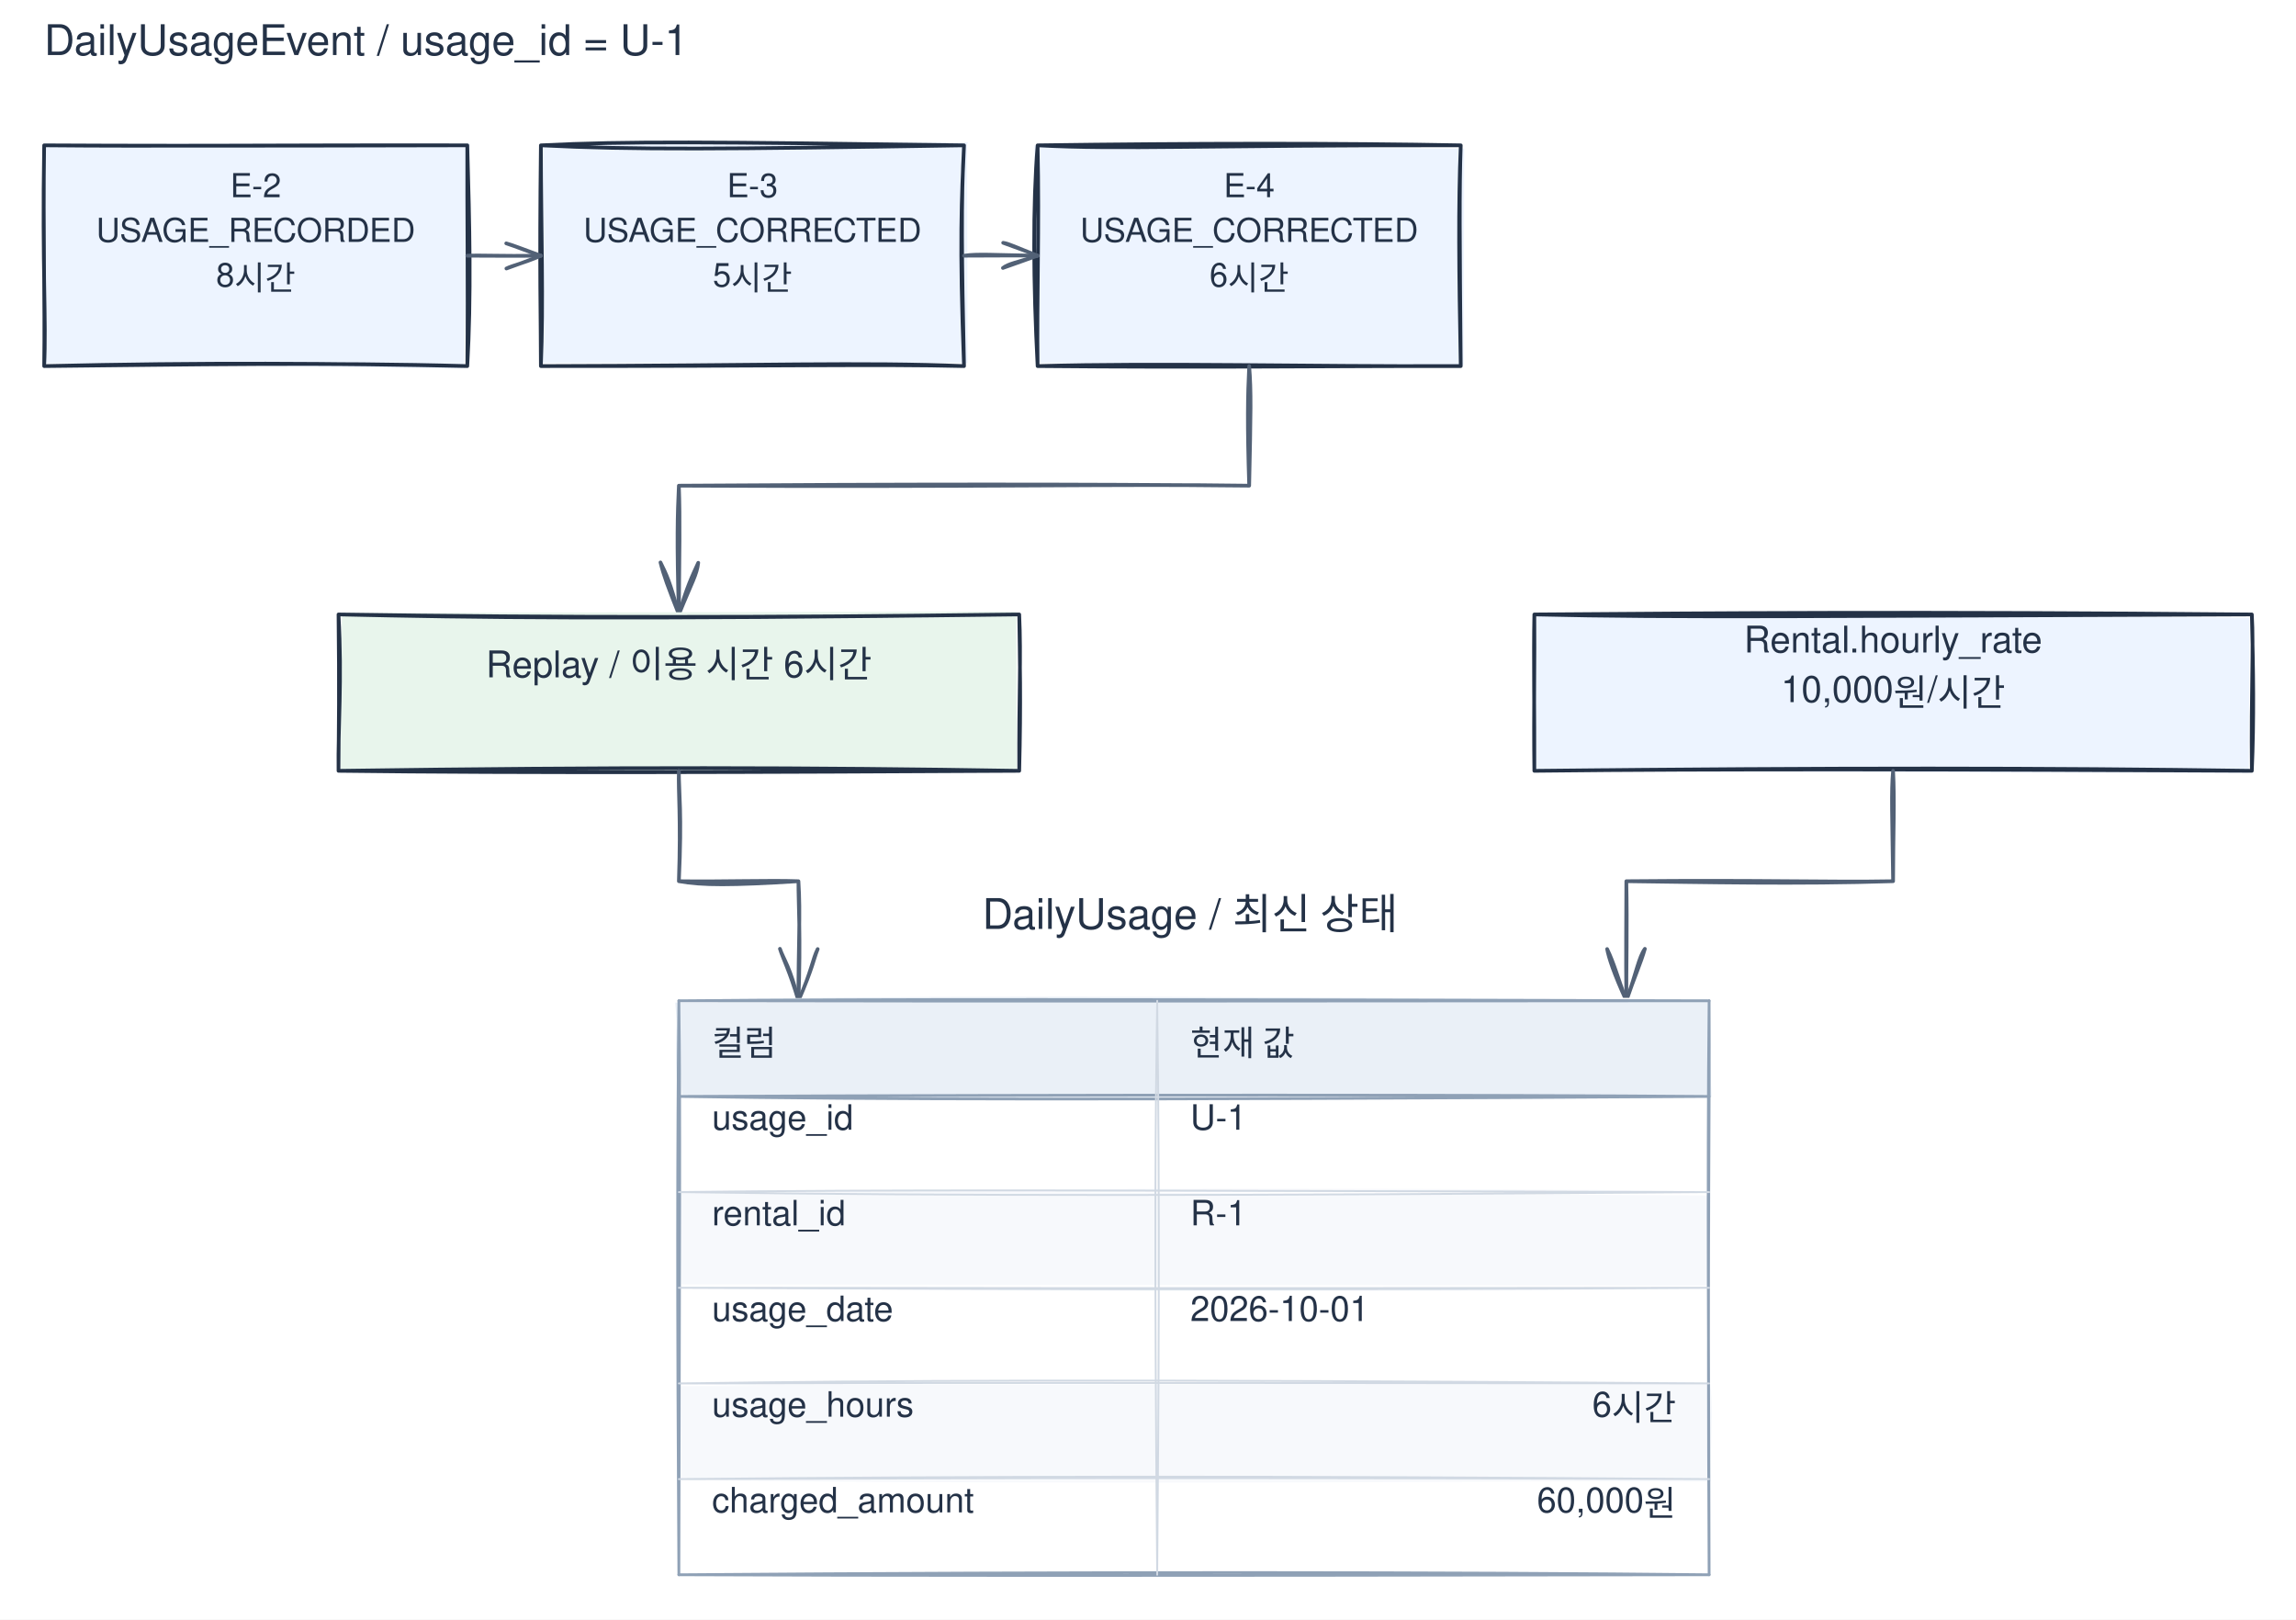
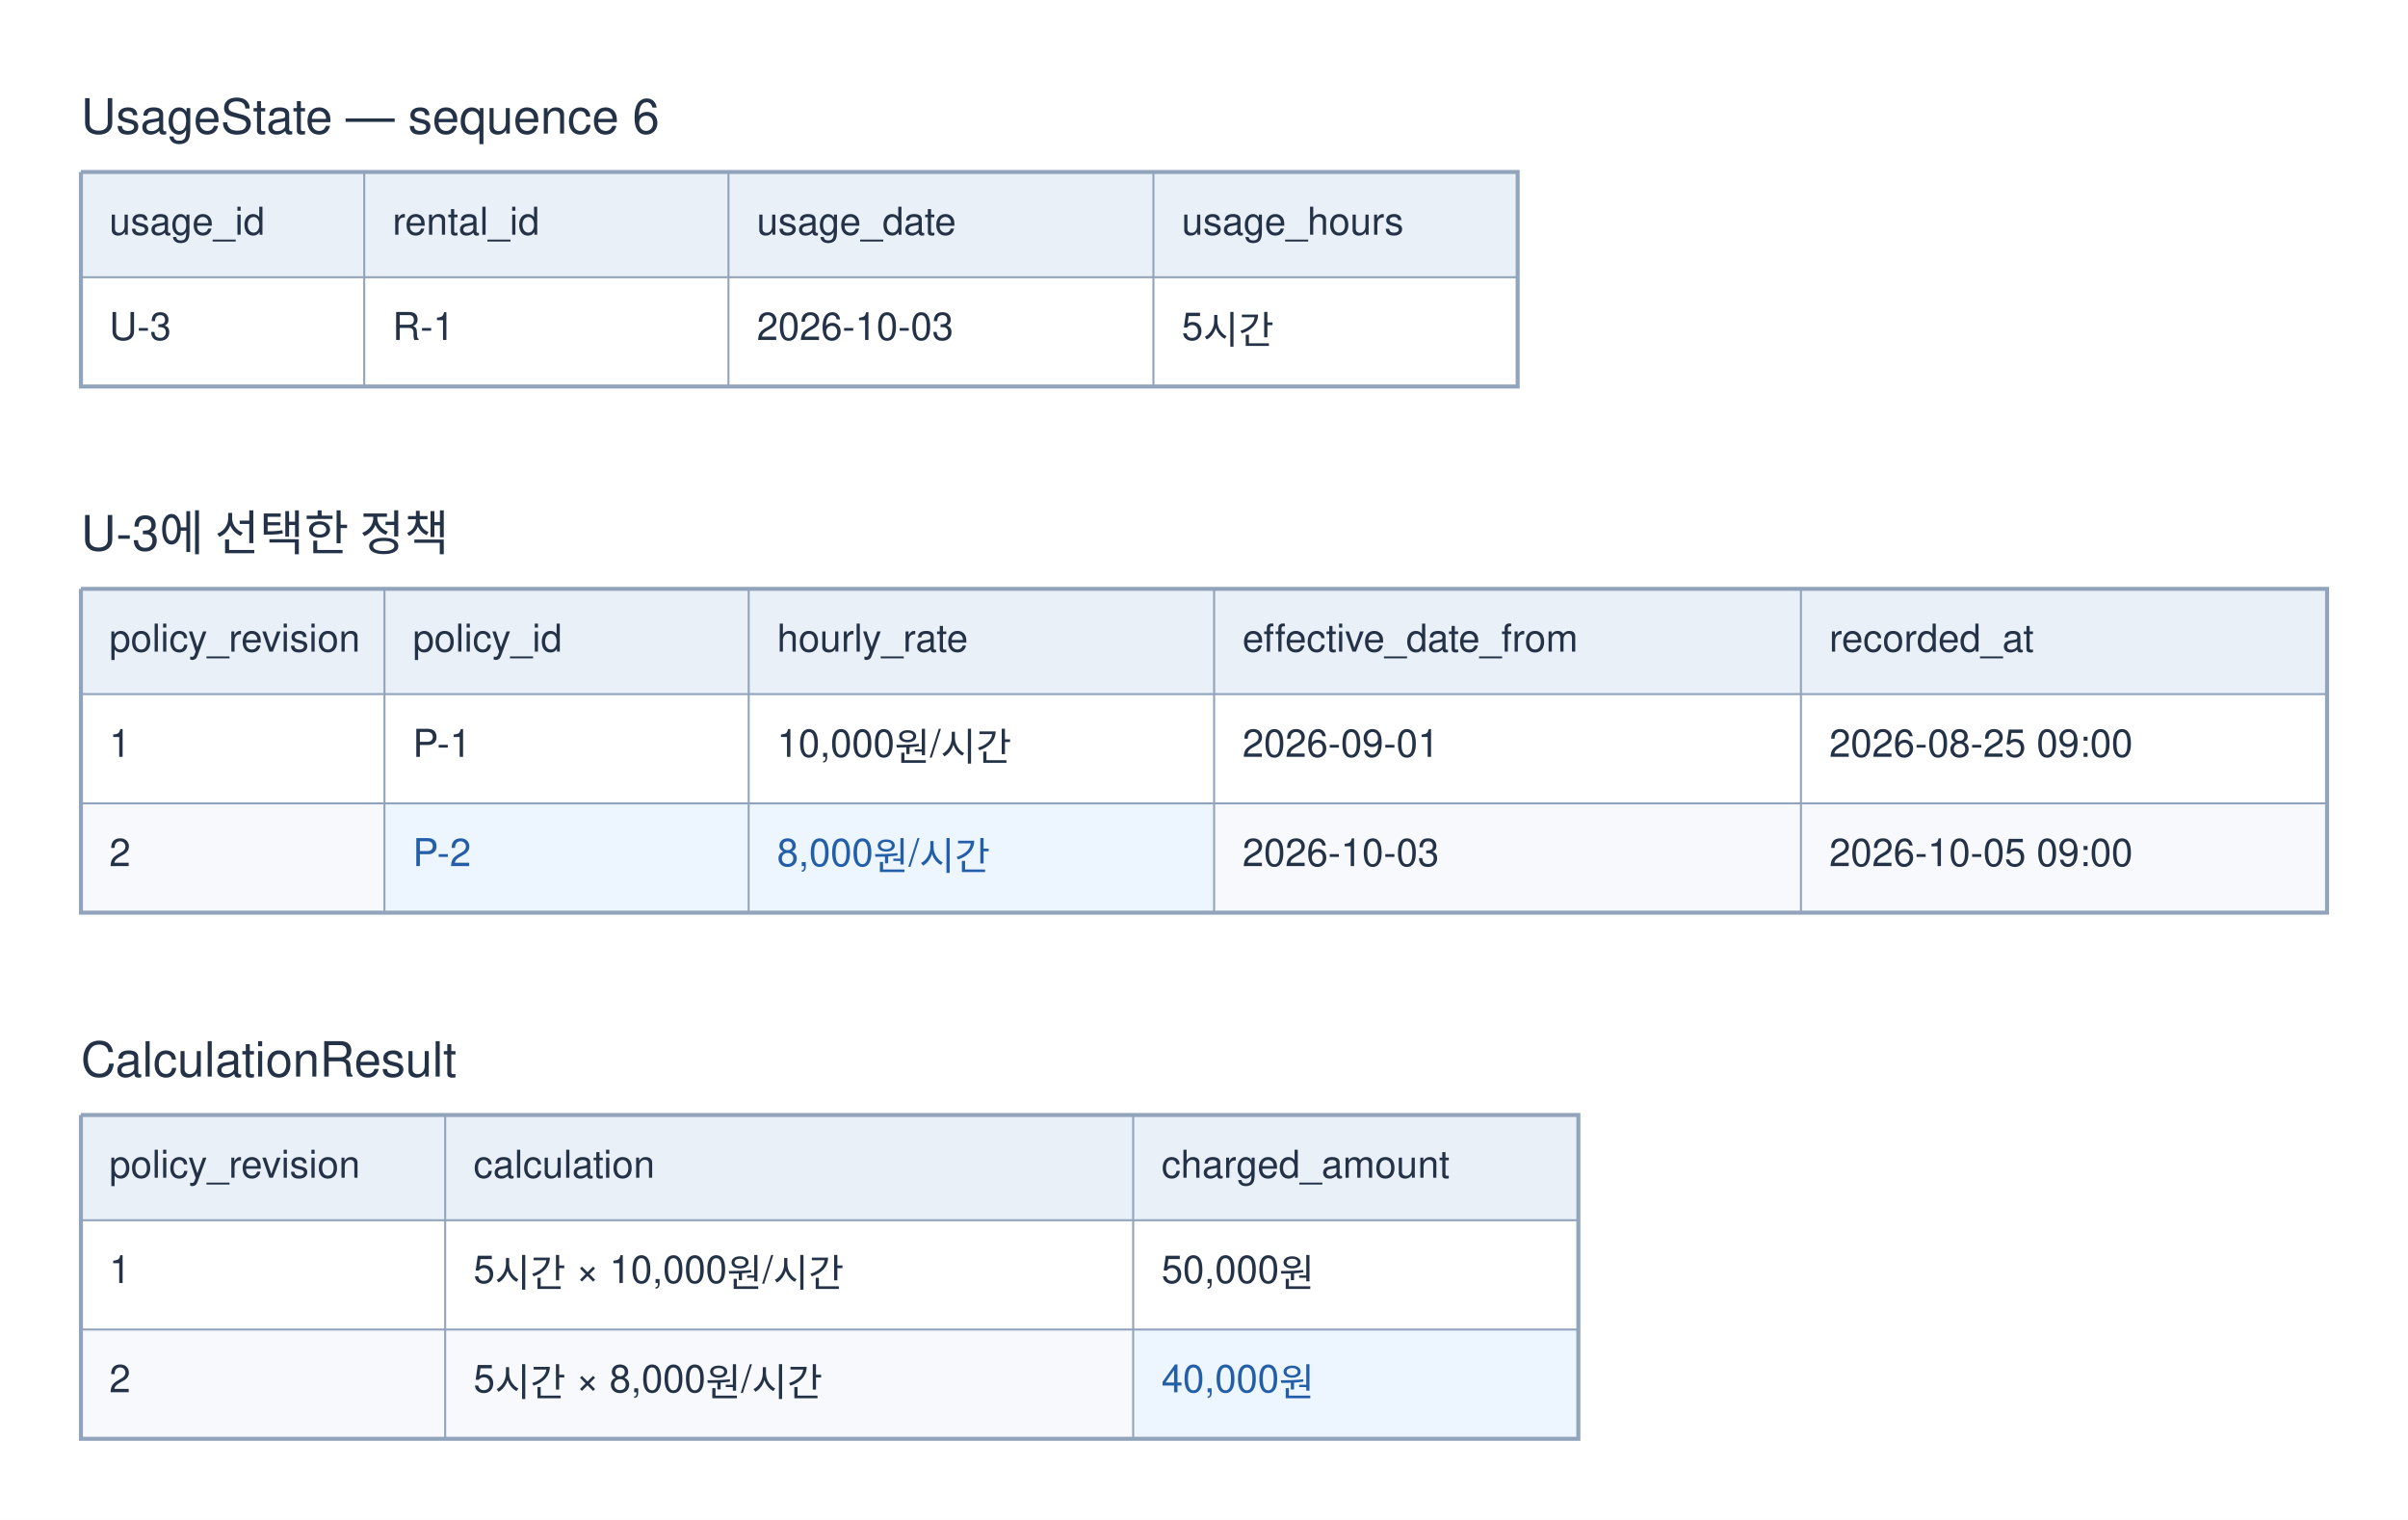
- <svg xmlns="http://www.w3.org/2000/svg" version="1.1" viewBox="0 0 1248 880.39" width="1248" height="880.39">
-   <defs>
-     <style class="style-fonts">
-       @font-face {
-         font-family: "Virgil";
-         src: url("https://unpkg.com/@excalidraw/excalidraw@0.17.6/dist//dist/excalidraw-assets/Virgil.woff2");
-       }
-       @font-face {
-         font-family: "Cascadia";
-         src: url("https://unpkg.com/@excalidraw/excalidraw@0.17.6/dist//dist/excalidraw-assets/Cascadia.woff2");
-       }
-       @font-face {
-         font-family: "Assistant";
-         src: url("https://unpkg.com/@excalidraw/excalidraw@0.17.6/dist//dist/excalidraw-assets/Assistant-Regular.woff2");
-       }
-     </style>
-   </defs>
-   <rect x="0" y="0" width="1248" height="880.39" fill="#ffffff" />
-   <g transform="translate(24 24) rotate(0 202.4 15.525)">
-     <text x="0" y="0" font-family="Helvetica, Segoe UI Emoji" font-size="23px" fill="#243247" text-anchor="start" style="white-space: pre;" direction="ltr" dominant-baseline="text-before-edge">DailyUsageEvent / usage_id = U-1</text>
-   </g>
-   <g stroke-linecap="round" transform="translate(24 79) rotate(0 115 60)">
-     <path d="M0.11 -0.88 L231.43 -1.03 L228.25 121.29 L0.78 118.46" stroke="none" stroke-width="0" fill="#edf4ff" />
-     <path d="M0 0 C44.9 0.23, 91.96 0.34, 230 0 M0 0 C62.26 0.63, 125.63 -0.19, 230 0 M230 0 C231.24 43.27, 232.16 82.4, 230 120 M230 0 C229.85 36.02, 230.47 72.32, 230 120 M230 120 C158.43 118.48, 86.25 117.97, 0 120 M230 120 C154.06 117.84, 77.21 119.22, 0 120 M0 120 C1.26 94.7, -1.16 68.17, 0 0 M0 120 C0.5 84.3, -0.68 47.79, 0 0" stroke="#243247" stroke-width="2" fill="none" />
-   </g>
-   <g transform="translate(24 102.55) rotate(0 115 36.45)">
-     <text x="115" y="0" font-family="Helvetica, Segoe UI Emoji" font-size="18px" fill="#243247" text-anchor="middle" style="white-space: pre;" direction="ltr" dominant-baseline="text-before-edge">E-2</text>
-     <text x="115" y="24.3" font-family="Helvetica, Segoe UI Emoji" font-size="18px" fill="#243247" text-anchor="middle" style="white-space: pre;" direction="ltr" dominant-baseline="text-before-edge">USAGE_RECORDED</text>
-     <text x="115" y="48.6" font-family="Helvetica, Segoe UI Emoji" font-size="18px" fill="#243247" text-anchor="middle" style="white-space: pre;" direction="ltr" dominant-baseline="text-before-edge">8시간</text>
-   </g>
-   <g stroke-linecap="round" transform="translate(294 79) rotate(0 115 60)">
-     <path d="M-0.84 -0.42 L231.65 -1.61 L231.9 118.35 L-0.04 118.43" stroke="none" stroke-width="0" fill="#edf4ff" />
-     <path d="M0 0 C46.36 -2.32, 91.42 -1.87, 230 0 M0 0 C49.71 2.54, 99.48 2.1, 230 0 M230 0 C228.73 28.05, 227.37 52.94, 230 120 M230 0 C228.33 29.62, 228.74 61.55, 230 120 M230 120 C175.1 117.71, 120.58 119.74, 0 120 M230 120 C181.65 118.86, 132.02 120.06, 0 120 M0 120 C1.46 84.89, 0.1 48.22, 0 0 M0 120 C0 95.77, -0.85 70.58, 0 0" stroke="#243247" stroke-width="2" fill="none" />
-   </g>
-   <g transform="translate(294 102.55) rotate(0 115 36.45)">
-     <text x="115" y="0" font-family="Helvetica, Segoe UI Emoji" font-size="18px" fill="#243247" text-anchor="middle" style="white-space: pre;" direction="ltr" dominant-baseline="text-before-edge">E-3</text>
-     <text x="115" y="24.3" font-family="Helvetica, Segoe UI Emoji" font-size="18px" fill="#243247" text-anchor="middle" style="white-space: pre;" direction="ltr" dominant-baseline="text-before-edge">USAGE_CORRECTED</text>
-     <text x="115" y="48.6" font-family="Helvetica, Segoe UI Emoji" font-size="18px" fill="#243247" text-anchor="middle" style="white-space: pre;" direction="ltr" dominant-baseline="text-before-edge">5시간</text>
-   </g>
-   <g stroke-linecap="round" transform="translate(564 79) rotate(0 115 60)">
-     <path d="M-1.79 0.04 L231.88 1.82 L231.55 119.4 L-0.86 118.39" stroke="none" stroke-width="0" fill="#edf4ff" />
-     <path d="M0 0 C44.42 2.44, 90.88 -0.18, 230 0 M0 0 C83.16 -1.15, 165.33 -1.23, 230 0 M230 0 C228.62 32.82, 228.99 67.48, 230 120 M230 0 C229.2 25.22, 229.41 48.79, 230 120 M230 120 C145.77 120.33, 66.31 118.11, 0 120 M230 120 C161.54 119.88, 94.84 120.89, 0 120 M0 120 C-2.35 75.08, -2.64 32.26, 0 0 M0 120 C-0.51 83.24, 0.98 45.37, 0 0" stroke="#243247" stroke-width="2" fill="none" />
-   </g>
-   <g transform="translate(564 102.55) rotate(0 115 36.45)">
-     <text x="115" y="0" font-family="Helvetica, Segoe UI Emoji" font-size="18px" fill="#243247" text-anchor="middle" style="white-space: pre;" direction="ltr" dominant-baseline="text-before-edge">E-4</text>
-     <text x="115" y="24.3" font-family="Helvetica, Segoe UI Emoji" font-size="18px" fill="#243247" text-anchor="middle" style="white-space: pre;" direction="ltr" dominant-baseline="text-before-edge">USAGE_CORRECTED</text>
-     <text x="115" y="48.6" font-family="Helvetica, Segoe UI Emoji" font-size="18px" fill="#243247" text-anchor="middle" style="white-space: pre;" direction="ltr" dominant-baseline="text-before-edge">6시간</text>
-   </g>
-   <g stroke-linecap="round">
-     <g transform="translate(254 139) rotate(0 20 0)">
-       <path d="M0 0 C7.88 -0.37, 16.93 0.29, 40 0 M0 0 C12.63 0.01, 24.05 0.19, 40 0" stroke="#526176" stroke-width="2" fill="none" />
-     </g>
-     <g transform="translate(254 139) rotate(0 20 0)">
-       <path d="M21.25 6.96 C24.9 5.16, 29.69 4.43, 40 0 M21.25 6.96 C27.45 4.82, 32.43 2.88, 40 0" stroke="#526176" stroke-width="2" fill="none" />
-     </g>
-     <g transform="translate(254 139) rotate(0 20 0)">
-       <path d="M21.16 -6.72 C24.78 -5.77, 29.58 -3.77, 40 0 M21.16 -6.72 C27.35 -4.71, 32.36 -2.5, 40 0" stroke="#526176" stroke-width="2" fill="none" />
-     </g>
-   </g>
-   <mask />
-   <g stroke-linecap="round">
-     <g transform="translate(524 139) rotate(0 20 0)">
-       <path d="M0 0 C7.31 -1.13, 15.77 -0.37, 40 0 M0 0 C15.11 0, 30.2 -0.22, 40 0" stroke="#526176" stroke-width="2" fill="none" />
-     </g>
-     <g transform="translate(524 139) rotate(0 20 0)">
-       <path d="M21.14 6.66 C24.24 4.29, 28.46 3.72, 40 0 M21.14 6.66 C28.33 4.18, 35.49 1.46, 40 0" stroke="#526176" stroke-width="2" fill="none" />
-     </g>
-     <g transform="translate(524 139) rotate(0 20 0)">
-       <path d="M21.27 -7.02 C24.3 -6.64, 28.49 -4.48, 40 0 M21.27 -7.02 C28.38 -4.37, 35.49 -1.95, 40 0" stroke="#526176" stroke-width="2" fill="none" />
-     </g>
-   </g>
-   <mask />
-   <g stroke-linecap="round">
-     <g transform="translate(679 199) rotate(0 -155 67.5)">
-       <path d="M0 0 C1.14 14.1, 0.85 24.85, 0 65 M0 0 C-0.81 16.35, -1.07 31.21, 0 65 M0 65 C-70.17 63.94, -141.46 65.84, -310 65 M0 65 C-94.15 64.09, -189.06 64.19, -310 65 M-310 65 C-310.72 80.58, -311.19 94.31, -310 135 M-310 65 C-309.31 83.38, -309.74 102.25, -310 135" stroke="#526176" stroke-width="2" fill="none" />
-     </g>
-     <g transform="translate(679 199) rotate(0 -155 67.5)">
-       <path d="M-319.99 106.71 C-316.68 113.44, -314.97 116.83, -310 135 M-319.99 106.71 C-318.22 113.91, -316.02 119.69, -310 135" stroke="#526176" stroke-width="2" fill="none" />
-     </g>
-     <g transform="translate(679 199) rotate(0 -155 67.5)">
-       <path d="M-299.47 106.91 C-300.27 113.61, -302.68 116.97, -310 135 M-299.47 106.91 C-302.78 114.21, -305.65 119.94, -310 135" stroke="#526176" stroke-width="2" fill="none" />
-     </g>
-   </g>
-   <mask />
-   <g stroke-linecap="round" transform="translate(184 334) rotate(0 185 42.5)">
-     <path d="M1.84 -0.82 L368.45 -1.62 L368.67 85.04 L1.1 85.32" stroke="none" stroke-width="0" fill="#e8f5ec" />
-     <path d="M0 0 C74.37 1.63, 147.64 2.82, 370 0 M0 0 C118.5 1.78, 236.23 1.78, 370 0 M370 0 C371.1 23.5, 369.78 43.31, 370 85 M370 0 C370.31 23.4, 371 47.21, 370 85 M370 85 C233.78 85.72, 99.14 86.27, 0 85 M370 85 C258.76 83.14, 148.12 82.9, 0 85 M0 85 C-0.34 61.21, 2.02 36.66, 0 0 M0 85 C0.16 62.28, 0.48 40.05, 0 0" stroke="#243247" stroke-width="2" fill="none" />
-   </g>
-   <g transform="translate(184 363) rotate(0 185 13.5)">
-     <text x="185" y="0" font-family="Helvetica, Segoe UI Emoji" font-size="20px" fill="#243247" text-anchor="middle" style="white-space: pre;" direction="ltr" dominant-baseline="text-before-edge">Replay / 이용 시간 6시간</text>
-   </g>
-   <g stroke-linecap="round" transform="translate(834 334) rotate(0 195 42.5)">
-     <path d="M0.9 -0.36 L388.67 1.8 L388.32 86.1 L0.29 85.29" stroke="none" stroke-width="0" fill="#edf4ff" />
-     <path d="M0 0 C77.04 1.83, 155.34 0.85, 390 0 M0 0 C103.26 -0.74, 205.05 -1.65, 390 0 M390 0 C390.81 29.82, 391.2 56.94, 390 85 M390 0 C391.06 18.74, 389.54 39.9, 390 85 M390 85 C278.13 83.36, 163.77 83.29, 0 85 M390 85 C241.15 84.21, 92.6 83.85, 0 85 M0 85 C0.11 54.25, -0.47 22.4, 0 0 M0 85 C-0.41 53.36, 0.24 22.05, 0 0" stroke="#243247" stroke-width="2" fill="none" />
-   </g>
-   <g transform="translate(834 349.5) rotate(0 195 27)">
-     <text x="195" y="0" font-family="Helvetica, Segoe UI Emoji" font-size="20px" fill="#243247" text-anchor="middle" style="white-space: pre;" direction="ltr" dominant-baseline="text-before-edge">Rental.hourly_rate</text>
-     <text x="195" y="27" font-family="Helvetica, Segoe UI Emoji" font-size="20px" fill="#243247" text-anchor="middle" style="white-space: pre;" direction="ltr" dominant-baseline="text-before-edge">10,000원/시간</text>
-   </g>
-   <g stroke-linecap="round">
-     <g transform="translate(369 419) rotate(0 32.5 62.5)">
-       <path d="M0 0 C-0.04 11.91, 1.78 22.66, 0 60 M0 0 C-0.41 11.78, 1.2 25.09, 0 60 M0 60 C12.86 62.28, 28.32 62.26, 65 60 M0 60 C23.84 60.36, 48.96 59.4, 65 60 M65 60 C64.91 72.7, 66.33 89.39, 65 125 M65 60 C66.2 78.08, 64.88 94.39, 65 125" stroke="#526176" stroke-width="2" fill="none" />
-     </g>
-     <g transform="translate(369 419) rotate(0 32.5 62.5)">
-       <path d="M54.94 96.74 C56.8 102.28, 60.63 106.66, 65 125 M54.94 96.74 C56.5 101.96, 60.2 108.69, 65 125" stroke="#526176" stroke-width="2" fill="none" />
-     </g>
-     <g transform="translate(369 419) rotate(0 32.5 62.5)">
-       <path d="M75.46 96.88 C73.2 102.42, 72.93 106.77, 65 125 M75.46 96.88 C72.77 102.03, 72.21 108.73, 65 125" stroke="#526176" stroke-width="2" fill="none" />
-     </g>
-   </g>
-   <mask />
-   <g stroke-linecap="round">
-     <g transform="translate(1029 419) rotate(0 -72.5 62.5)">
-       <path d="M0 0 C-1.08 10.88, -0.44 25.83, 0 60 M0 0 C0.87 16.31, 0.06 33.16, 0 60 M0 60 C-35.7 60.65, -69.57 59.29, -145 60 M0 60 C-51.59 61.67, -104.23 60.49, -145 60 M-145 60 C-144.47 84.33, -145.07 109.02, -145 125 M-145 60 C-145.01 78.88, -145.31 98.73, -145 125" stroke="#526176" stroke-width="2" fill="none" />
-     </g>
-     <g transform="translate(1029 419) rotate(0 -72.5 62.5)">
-       <path d="M-155.44 96.87 C-154.6 101.43, -151.87 109.99, -145 125 M-155.44 96.87 C-151.82 104.25, -149.72 112.19, -145 125" stroke="#526176" stroke-width="2" fill="none" />
-     </g>
-     <g transform="translate(1029 419) rotate(0 -72.5 62.5)">
-       <path d="M-134.92 96.75 C-138.2 101.19, -139.57 109.77, -145 125 M-134.92 96.75 C-137.03 104.23, -140.66 112.21, -145 125" stroke="#526176" stroke-width="2" fill="none" />
-     </g>
-   </g>
-   <mask />
-   <g transform="translate(534 499) rotate(0 134.55 15.525)">
-     <text x="0" y="0" font-family="Helvetica, Segoe UI Emoji" font-size="23px" fill="#243247" text-anchor="start" style="white-space: pre;" direction="ltr" dominant-baseline="text-before-edge">DailyUsage / 최신 상태</text>
-   </g>
-   <g stroke-linecap="round" transform="translate(369 544) rotate(0 280 156)">
-     <path d="M0.52 -1.22 L559.24 -1.63 L559.44 313.73 L-1.75 310.21" stroke="none" stroke-width="0" fill="#ffffff" />
-     <path d="M0 0 C112.41 0.96, 224.02 0.68, 560 0 M0 0 C125.42 0.95, 249.79 1.16, 560 0 M560 0 C560.99 97.07, 562.92 193.96, 560 312 M560 0 C559.33 96.01, 558.59 192.36, 560 312 M560 312 C393.15 311.34, 226.57 312.7, 0 312 M560 312 C343.75 312.83, 127.28 312.76, 0 312 M0 312 C2.54 230.37, 1.17 148.78, 0 0 M0 312 C-0.92 209.26, -1.29 107.91, 0 0" stroke="#ffffff" stroke-width="1" fill="none" />
-   </g>
-   <g stroke-linecap="round" transform="translate(369 544) rotate(0 280 26)">
-     <path d="M-1.95 1.01 L559.35 0.08 L561.26 52.26 L1.84 52.2" stroke="none" stroke-width="0" fill="#eaf0f7" />
-     <path d="M0 0 C111.96 -2.15, 224.7 -2.34, 560 0 M0 0 C165.41 -0.32, 330.73 -0.42, 560 0 M560 0 C558.15 16.37, 559.71 36.99, 560 52 M560 0 C559.74 14.39, 559.6 29.29, 560 52 M560 52 C414.46 52.2, 270.22 52.55, 0 52 M560 52 C432.54 53.34, 305.57 53.63, 0 52 M0 52 C-0.67 41.01, -2.06 31.89, 0 0 M0 52 C-0.25 36.82, -0.61 23.51, 0 0" stroke="#eaf0f7" stroke-width="1" fill="none" />
-   </g>
-   <g stroke-linecap="round" transform="translate(369 648) rotate(0 280 26)">
-     <path d="M-0.42 -0.76 L559.46 1.79 L559.09 50.79 L1.43 50.18" stroke="none" stroke-width="0" fill="#f7f9fc" />
-     <path d="M0 0 C111.51 -0.78, 225.38 -0.89, 560 0 M0 0 C205.41 -1.59, 411.67 -2, 560 0 M560 0 C561.39 20.37, 557.81 41.48, 560 52 M560 0 C559.05 12.88, 559.82 26.27, 560 52 M560 52 C437.37 53.05, 313.87 52.4, 0 52 M560 52 C410.13 53.84, 259.86 53.69, 0 52 M0 52 C-1.81 33.67, 1.33 15.05, 0 0 M0 52 C-0.09 39.25, -0.28 28.31, 0 0" stroke="#f7f9fc" stroke-width="1" fill="none" />
-   </g>
-   <g stroke-linecap="round" transform="translate(369 752) rotate(0 280 26)">
-     <path d="M1.1 1.47 L559.58 -0.5 L560.91 53.32 L1.02 52.17" stroke="none" stroke-width="0" fill="#f7f9fc" />
-     <path d="M0 0 C112.65 2.19, 224.46 2.16, 560 0 M0 0 C134.2 1.63, 267.81 1.7, 560 0 M560 0 C561.68 9.97, 560.96 21.18, 560 52 M560 0 C560.37 11.36, 560.04 25.25, 560 52 M560 52 C346.68 53.91, 131.93 53.86, 0 52 M560 52 C386.92 49.87, 214.15 50.07, 0 52 M0 52 C1.05 36.73, 0.72 23, 0 0 M0 52 C1.11 31.29, 1.09 12.31, 0 0" stroke="#f7f9fc" stroke-width="1" fill="none" />
-   </g>
-   <g stroke-linecap="round">
-     <g transform="translate(369 544) rotate(0 280 0)">
-       <path d="M0 0 C112.2 -0.92, 225.13 -0.87, 560 0 M0 0 C174.2 0.36, 348.75 0.12, 560 0" stroke="#8fa1b6" stroke-width="1.5" fill="none" />
-     </g>
-   </g>
-   <mask />
-   <g stroke-linecap="round">
-     <g transform="translate(369 856) rotate(0 280 0)">
-       <path d="M0 0 C111.74 0.46, 224.21 0.58, 560 0 M0 0 C214.99 -1.7, 428.89 -1.46, 560 0" stroke="#8fa1b6" stroke-width="1.5" fill="none" />
-     </g>
-   </g>
-   <mask />
-   <g stroke-linecap="round">
-     <g transform="translate(369 544) rotate(0 0 156)">
-       <path d="M0 0 C0.85 61.54, 0.3 124.48, 0 312 M0 0 C-0.81 79.11, -0.96 158.63, 0 312" stroke="#8fa1b6" stroke-width="1.5" fill="none" />
-     </g>
-   </g>
-   <mask />
-   <g stroke-linecap="round">
-     <g transform="translate(929 544) rotate(0 0 156)">
-       <path d="M0 0 C0.41 63.66, -0.98 123.89, 0 312 M0 0 C-1.08 101.72, -0.11 204.57, 0 312" stroke="#8fa1b6" stroke-width="1.5" fill="none" />
-     </g>
-   </g>
-   <mask />
-   <g stroke-linecap="round">
-     <g transform="translate(369 596) rotate(0 280 0)">
-       <path d="M0 0 C111.98 1.69, 224.64 2.05, 560 0 M0 0 C223.78 -1.02, 446.92 -0.91, 560 0" stroke="#8fa1b6" stroke-width="1.5" fill="none" />
-     </g>
-   </g>
-   <mask />
-   <g stroke-linecap="round">
-     <g transform="translate(369 648) rotate(0 280 0)">
-       <path d="M0 0 C111.52 -1.42, 225.32 -0.97, 560 0 M0 0 C151.77 2.19, 303.86 1.99, 560 0" stroke="#d1d9e3" stroke-width="1" fill="none" />
-     </g>
-   </g>
-   <mask />
-   <g stroke-linecap="round">
-     <g transform="translate(369 700) rotate(0 280 0)">
-       <path d="M0 0 C112.67 -0.05, 224.4 0.48, 560 0 M0 0 C192.57 0.93, 384 1.21, 560 0" stroke="#d1d9e3" stroke-width="1" fill="none" />
-     </g>
-   </g>
-   <mask />
-   <g stroke-linecap="round">
-     <g transform="translate(369 752) rotate(0 280 0)">
-       <path d="M0 0 C112.21 -1.55, 225.07 -2.55, 560 0 M0 0 C120.56 -0.34, 240.95 -0.37, 560 0" stroke="#d1d9e3" stroke-width="1" fill="none" />
-     </g>
-   </g>
-   <mask />
-   <g stroke-linecap="round">
-     <g transform="translate(369 804) rotate(0 280 0)">
-       <path d="M0 0 C111.76 -0.18, 224.15 -1.1, 560 0 M0 0 C160.56 -1.6, 321.89 -1.94, 560 0" stroke="#d1d9e3" stroke-width="1" fill="none" />
-     </g>
-   </g>
-   <mask />
-   <g stroke-linecap="round">
-     <g transform="translate(629 544) rotate(0 0 156)">
-       <path d="M0 0 C-0.95 62.09, -1.68 126.03, 0 312 M0 0 C1.56 112.61, 0.72 223.51, 0 312" stroke="#d1d9e3" stroke-width="1" fill="none" />
-     </g>
-   </g>
-   <mask />
-   <g transform="translate(387 557.175) rotate(0 19 12.825)">
-     <text x="0" y="0" font-family="Helvetica, Segoe UI Emoji" font-size="19px" fill="#243247" text-anchor="start" style="white-space: pre;" direction="ltr" dominant-baseline="text-before-edge">컬럼</text>
-   </g>
-   <g transform="translate(647 557.175) rotate(0 33.725 12.825)">
-     <text x="0" y="0" font-family="Helvetica, Segoe UI Emoji" font-size="19px" fill="#243247" text-anchor="start" style="white-space: pre;" direction="ltr" dominant-baseline="text-before-edge">현재 값</text>
-   </g>
-   <g transform="translate(387 609.175) rotate(0 41.8 12.825)">
-     <text x="0" y="0" font-family="Helvetica, Segoe UI Emoji" font-size="19px" fill="#243247" text-anchor="start" style="white-space: pre;" direction="ltr" dominant-baseline="text-before-edge">usage_id</text>
-   </g>
-   <g transform="translate(647 609.175) rotate(0 15.675 12.825)">
-     <text x="0" y="0" font-family="Helvetica, Segoe UI Emoji" font-size="19px" fill="#243247" text-anchor="start" style="white-space: pre;" direction="ltr" dominant-baseline="text-before-edge">U-1</text>
-   </g>
-   <g transform="translate(387 661.175) rotate(0 47.025 12.825)">
-     <text x="0" y="0" font-family="Helvetica, Segoe UI Emoji" font-size="19px" fill="#243247" text-anchor="start" style="white-space: pre;" direction="ltr" dominant-baseline="text-before-edge">rental_id</text>
-   </g>
-   <g transform="translate(647 661.175) rotate(0 15.675 12.825)">
-     <text x="0" y="0" font-family="Helvetica, Segoe UI Emoji" font-size="19px" fill="#243247" text-anchor="start" style="white-space: pre;" direction="ltr" dominant-baseline="text-before-edge">R-1</text>
-   </g>
-   <g transform="translate(387 713.175) rotate(0 52.25 12.825)">
-     <text x="0" y="0" font-family="Helvetica, Segoe UI Emoji" font-size="19px" fill="#243247" text-anchor="start" style="white-space: pre;" direction="ltr" dominant-baseline="text-before-edge">usage_date</text>
-   </g>
-   <g transform="translate(647 713.175) rotate(0 52.25 12.825)">
-     <text x="0" y="0" font-family="Helvetica, Segoe UI Emoji" font-size="19px" fill="#243247" text-anchor="start" style="white-space: pre;" direction="ltr" dominant-baseline="text-before-edge">2026-10-01</text>
-   </g>
-   <g transform="translate(387 765.175) rotate(0 57.475 12.825)">
-     <text x="0" y="0" font-family="Helvetica, Segoe UI Emoji" font-size="19px" fill="#243247" text-anchor="start" style="white-space: pre;" direction="ltr" dominant-baseline="text-before-edge">usage_hours</text>
-   </g>
-   <g transform="translate(647 765.175) rotate(0 132 12.825)">
-     <text x="264" y="0" font-family="Helvetica, Segoe UI Emoji" font-size="19px" fill="#243247" text-anchor="end" style="white-space: pre;" direction="ltr" dominant-baseline="text-before-edge">6시간</text>
-   </g>
-   <g transform="translate(387 817.175) rotate(0 73.15 12.825)">
-     <text x="0" y="0" font-family="Helvetica, Segoe UI Emoji" font-size="19px" fill="#243247" text-anchor="start" style="white-space: pre;" direction="ltr" dominant-baseline="text-before-edge">charged_amount</text>
-   </g>
-   <g transform="translate(647 817.175) rotate(0 132 12.825)">
-     <text x="264" y="0" font-family="Helvetica, Segoe UI Emoji" font-size="19px" fill="#243247" text-anchor="end" style="white-space: pre;" direction="ltr" dominant-baseline="text-before-edge">60,000원</text>
-   </g>
+ <svg xmlns="http://www.w3.org/2000/svg" width="1190" height="751" viewBox="0 0 1190 751">
+   <rect width="100%" height="100%" fill="white" />
+   <text x="40" y="66.0" font-family="Apple SD Gothic Neo, Helvetica, sans-serif" font-size="24" fill="#243247">UsageState — sequence 6</text>
+   <rect x="40" y="85" width="710" height="106" fill="#ffffff" />
+   <rect x="41" y="86" width="708" height="51" fill="#eaf0f7" />
+   <polyline points="40,85 750,85 750,191 40,191 40,85" fill="none" stroke="#91a4bc" stroke-width="2" />
+   <polyline points="180,85 180,191" fill="none" stroke="#91a4bc" stroke-width="1" />
+   <polyline points="360,85 360,191" fill="none" stroke="#91a4bc" stroke-width="1" />
+   <polyline points="570,85 570,191" fill="none" stroke="#91a4bc" stroke-width="1" />
+   <polyline points="40,137 750,137" fill="none" stroke="#91a4bc" stroke-width="1" />
+   <text x="54" y="116.0" font-family="Apple SD Gothic Neo, Helvetica, sans-serif" font-size="19" fill="#243247">usage_id</text>
+   <text x="194" y="116.0" font-family="Apple SD Gothic Neo, Helvetica, sans-serif" font-size="19" fill="#243247">rental_id</text>
+   <text x="374" y="116.0" font-family="Apple SD Gothic Neo, Helvetica, sans-serif" font-size="19" fill="#243247">usage_date</text>
+   <text x="584" y="116.0" font-family="Apple SD Gothic Neo, Helvetica, sans-serif" font-size="19" fill="#243247">usage_hours</text>
+   <text x="54" y="168.0" font-family="Apple SD Gothic Neo, Helvetica, sans-serif" font-size="19" fill="#243247">U-3</text>
+   <text x="194" y="168.0" font-family="Apple SD Gothic Neo, Helvetica, sans-serif" font-size="19" fill="#243247">R-1</text>
+   <text x="374" y="168.0" font-family="Apple SD Gothic Neo, Helvetica, sans-serif" font-size="19" fill="#243247">2026-10-03</text>
+   <text x="584" y="168.0" font-family="Apple SD Gothic Neo, Helvetica, sans-serif" font-size="19" fill="#243247">5시간</text>
+   <text x="40" y="272.0" font-family="Apple SD Gothic Neo, Helvetica, sans-serif" font-size="24" fill="#243247">U-3에 선택한 정책</text>
+   <rect x="40" y="291" width="1110" height="160" fill="#ffffff" />
+   <rect x="41" y="292" width="1108" height="51" fill="#eaf0f7" />
+   <rect x="41" y="397" width="1108" height="54" fill="#f7f9fc" />
+   <rect x="191" y="397" width="179" height="54" fill="#edf5ff" />
+   <rect x="371" y="397" width="229" height="54" fill="#edf5ff" />
+   <polyline points="40,291 1150,291 1150,451 40,451 40,291" fill="none" stroke="#91a4bc" stroke-width="2" />
+   <polyline points="190,291 190,451" fill="none" stroke="#91a4bc" stroke-width="1" />
+   <polyline points="370,291 370,451" fill="none" stroke="#91a4bc" stroke-width="1" />
+   <polyline points="600,291 600,451" fill="none" stroke="#91a4bc" stroke-width="1" />
+   <polyline points="890,291 890,451" fill="none" stroke="#91a4bc" stroke-width="1" />
+   <polyline points="40,343 1150,343" fill="none" stroke="#91a4bc" stroke-width="1" />
+   <polyline points="40,397 1150,397" fill="none" stroke="#91a4bc" stroke-width="1" />
+   <text x="54" y="322.0" font-family="Apple SD Gothic Neo, Helvetica, sans-serif" font-size="19" fill="#243247">policy_revision</text>
+   <text x="204" y="322.0" font-family="Apple SD Gothic Neo, Helvetica, sans-serif" font-size="19" fill="#243247">policy_id</text>
+   <text x="384" y="322.0" font-family="Apple SD Gothic Neo, Helvetica, sans-serif" font-size="19" fill="#243247">hourly_rate</text>
+   <text x="614" y="322.0" font-family="Apple SD Gothic Neo, Helvetica, sans-serif" font-size="19" fill="#243247">effective_date_from</text>
+   <text x="904" y="322.0" font-family="Apple SD Gothic Neo, Helvetica, sans-serif" font-size="19" fill="#243247">recorded_at</text>
+   <text x="54" y="374.0" font-family="Apple SD Gothic Neo, Helvetica, sans-serif" font-size="19" fill="#243247">1</text>
+   <text x="204" y="374.0" font-family="Apple SD Gothic Neo, Helvetica, sans-serif" font-size="19" fill="#243247">P-1</text>
+   <text x="384" y="374.0" font-family="Apple SD Gothic Neo, Helvetica, sans-serif" font-size="19" fill="#243247">10,000원/시간</text>
+   <text x="614" y="374.0" font-family="Apple SD Gothic Neo, Helvetica, sans-serif" font-size="19" fill="#243247">2026-09-01</text>
+   <text x="904" y="374.0" font-family="Apple SD Gothic Neo, Helvetica, sans-serif" font-size="19" fill="#243247">2026-08-25 09:00</text>
+   <text x="54" y="428.0" font-family="Apple SD Gothic Neo, Helvetica, sans-serif" font-size="19" fill="#243247">2</text>
+   <text x="204" y="428.0" font-family="Apple SD Gothic Neo, Helvetica, sans-serif" font-size="19" fill="#235ea8">P-2</text>
+   <text x="384" y="428.0" font-family="Apple SD Gothic Neo, Helvetica, sans-serif" font-size="19" fill="#235ea8">8,000원/시간</text>
+   <text x="614" y="428.0" font-family="Apple SD Gothic Neo, Helvetica, sans-serif" font-size="19" fill="#243247">2026-10-03</text>
+   <text x="904" y="428.0" font-family="Apple SD Gothic Neo, Helvetica, sans-serif" font-size="19" fill="#243247">2026-10-05 09:00</text>
+   <text x="40" y="532.0" font-family="Apple SD Gothic Neo, Helvetica, sans-serif" font-size="24" fill="#243247">CalculationResult</text>
+   <rect x="40" y="551" width="740" height="160" fill="#ffffff" />
+   <rect x="41" y="552" width="738" height="51" fill="#eaf0f7" />
+   <rect x="41" y="657" width="738" height="54" fill="#f7f9fc" />
+   <rect x="561" y="657" width="219" height="54" fill="#edf5ff" />
+   <polyline points="40,551 780,551 780,711 40,711 40,551" fill="none" stroke="#91a4bc" stroke-width="2" />
+   <polyline points="220,551 220,711" fill="none" stroke="#91a4bc" stroke-width="1" />
+   <polyline points="560,551 560,711" fill="none" stroke="#91a4bc" stroke-width="1" />
+   <polyline points="40,603 780,603" fill="none" stroke="#91a4bc" stroke-width="1" />
+   <polyline points="40,657 780,657" fill="none" stroke="#91a4bc" stroke-width="1" />
+   <text x="54" y="582.0" font-family="Apple SD Gothic Neo, Helvetica, sans-serif" font-size="19" fill="#243247">policy_revision</text>
+   <text x="234" y="582.0" font-family="Apple SD Gothic Neo, Helvetica, sans-serif" font-size="19" fill="#243247">calculation</text>
+   <text x="574" y="582.0" font-family="Apple SD Gothic Neo, Helvetica, sans-serif" font-size="19" fill="#243247">charged_amount</text>
+   <text x="54" y="634.0" font-family="Apple SD Gothic Neo, Helvetica, sans-serif" font-size="19" fill="#243247">1</text>
+   <text x="234" y="634.0" font-family="Apple SD Gothic Neo, Helvetica, sans-serif" font-size="19" fill="#243247">5시간 × 10,000원/시간</text>
+   <text x="574" y="634.0" font-family="Apple SD Gothic Neo, Helvetica, sans-serif" font-size="19" fill="#243247">50,000원</text>
+   <text x="54" y="688.0" font-family="Apple SD Gothic Neo, Helvetica, sans-serif" font-size="19" fill="#243247">2</text>
+   <text x="234" y="688.0" font-family="Apple SD Gothic Neo, Helvetica, sans-serif" font-size="19" fill="#243247">5시간 × 8,000원/시간</text>
+   <text x="574" y="688.0" font-family="Apple SD Gothic Neo, Helvetica, sans-serif" font-size="19" fill="#235ea8">40,000원</text>
</svg>
